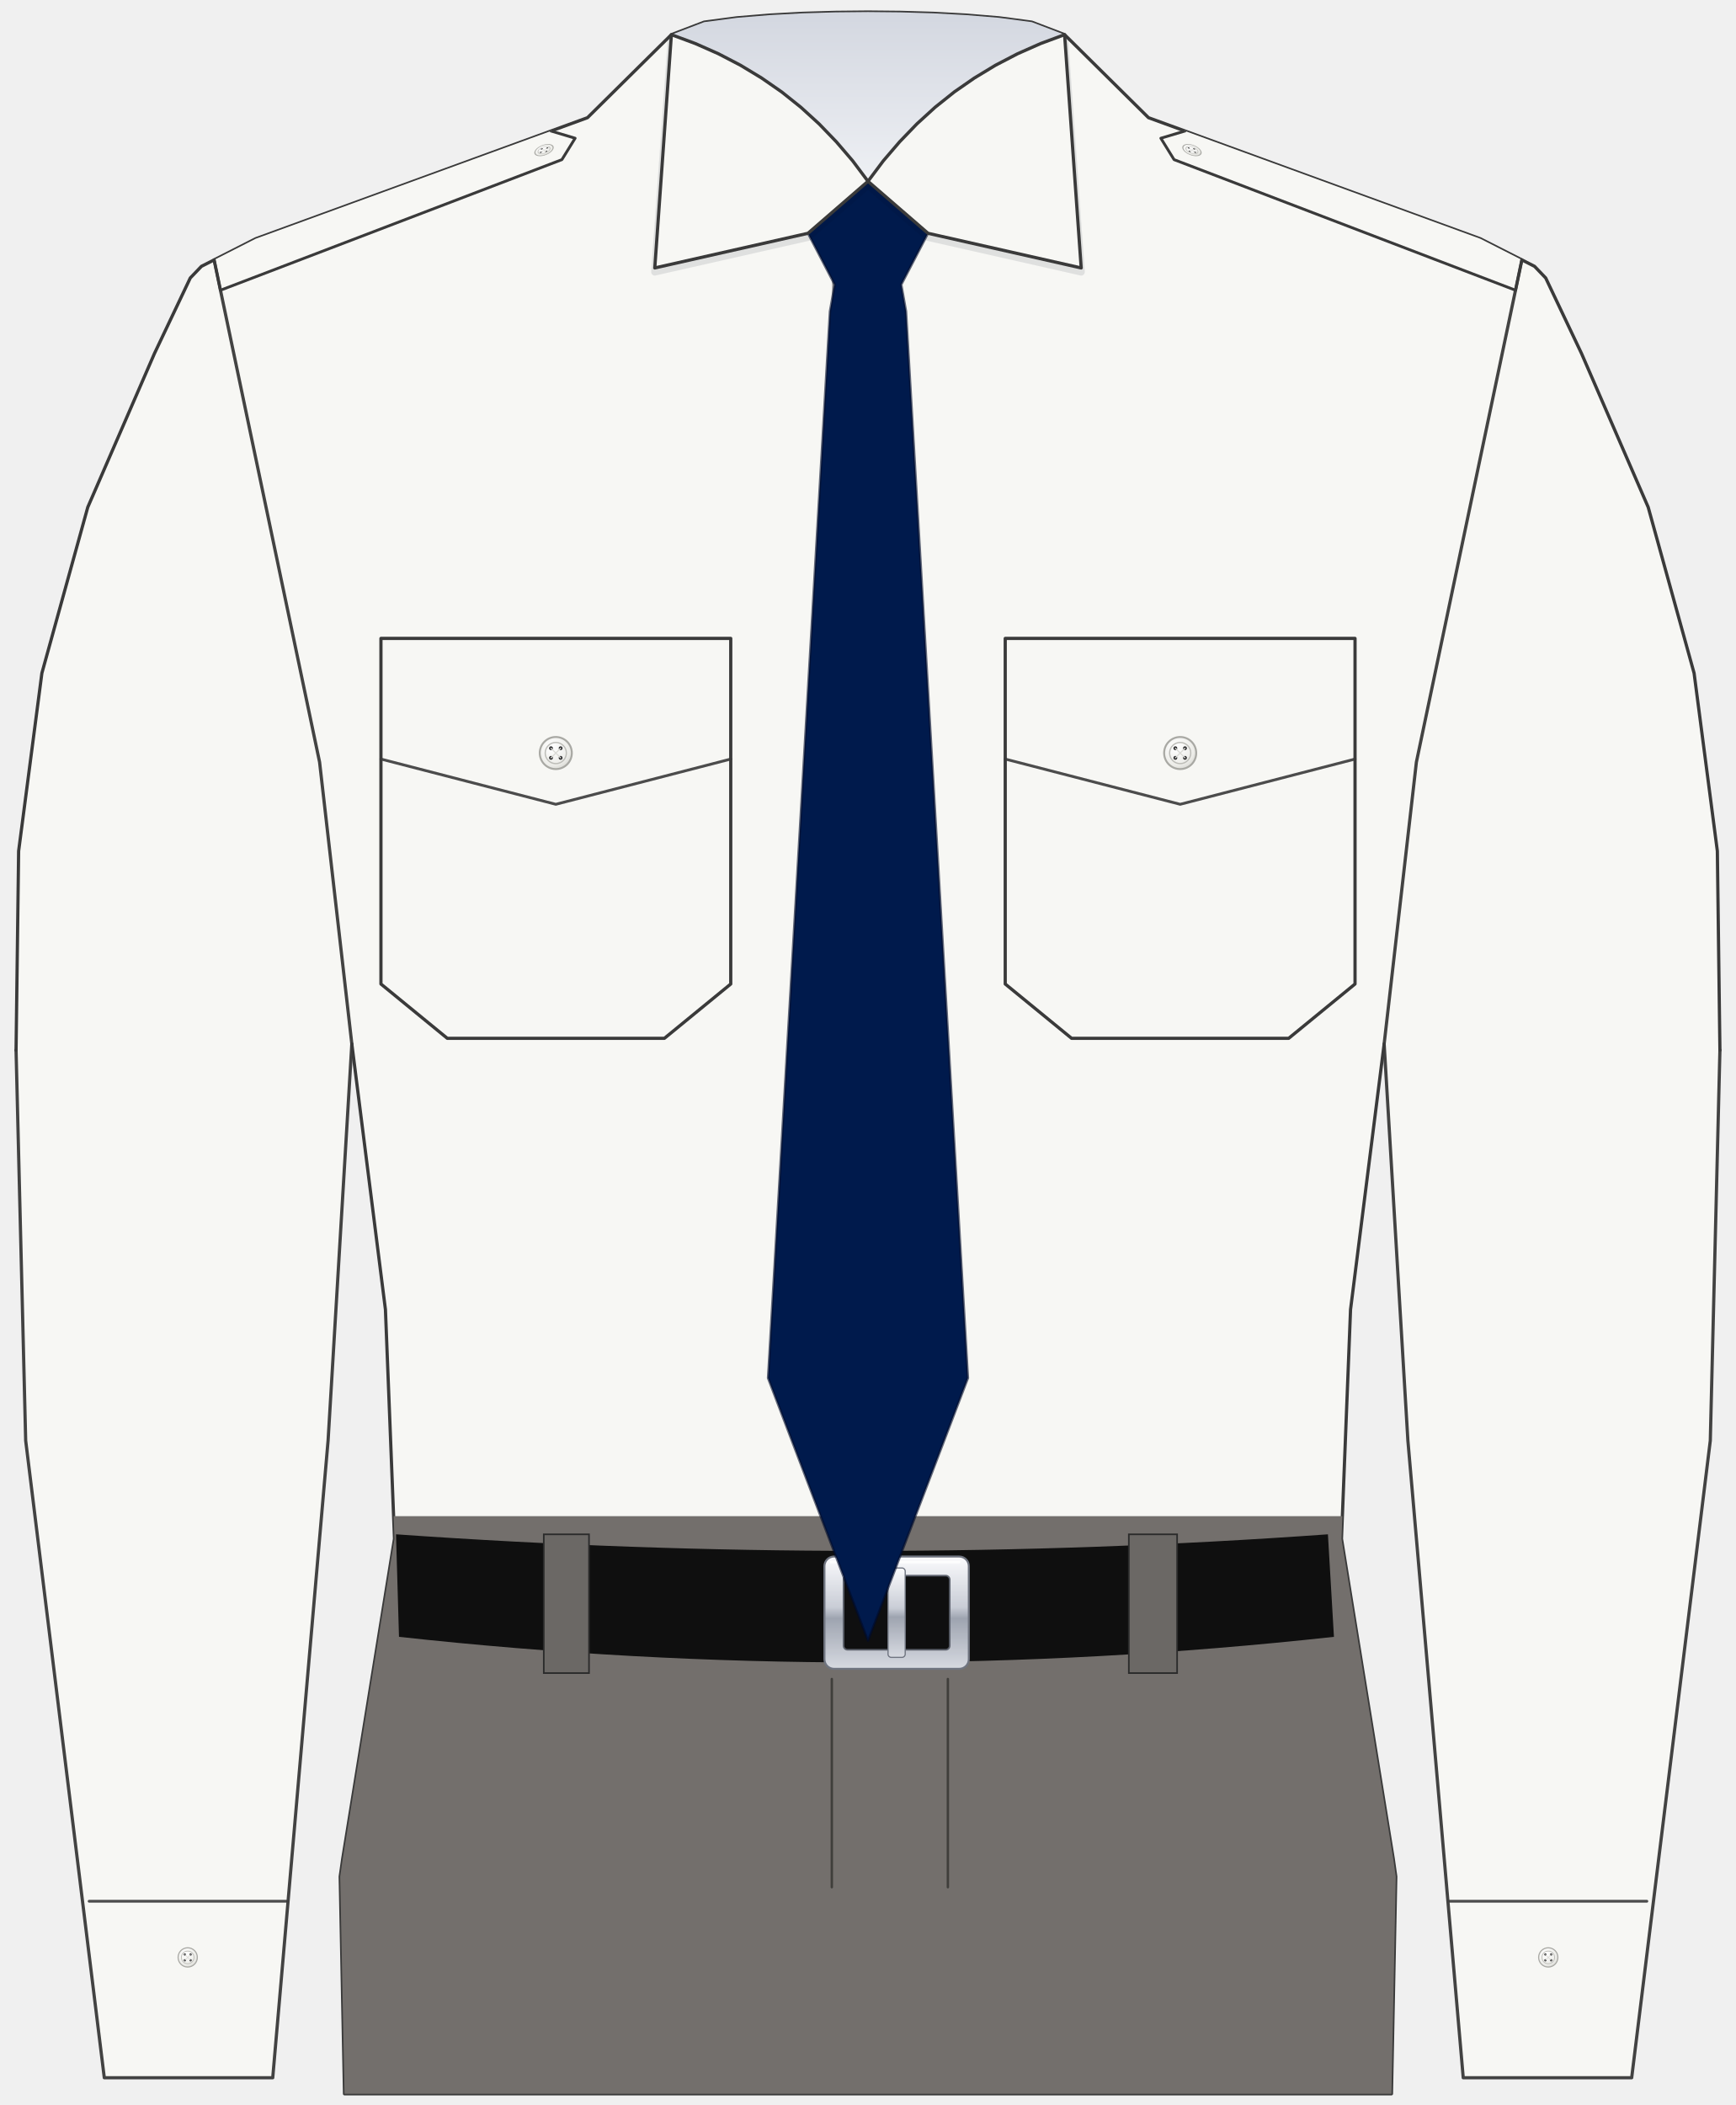
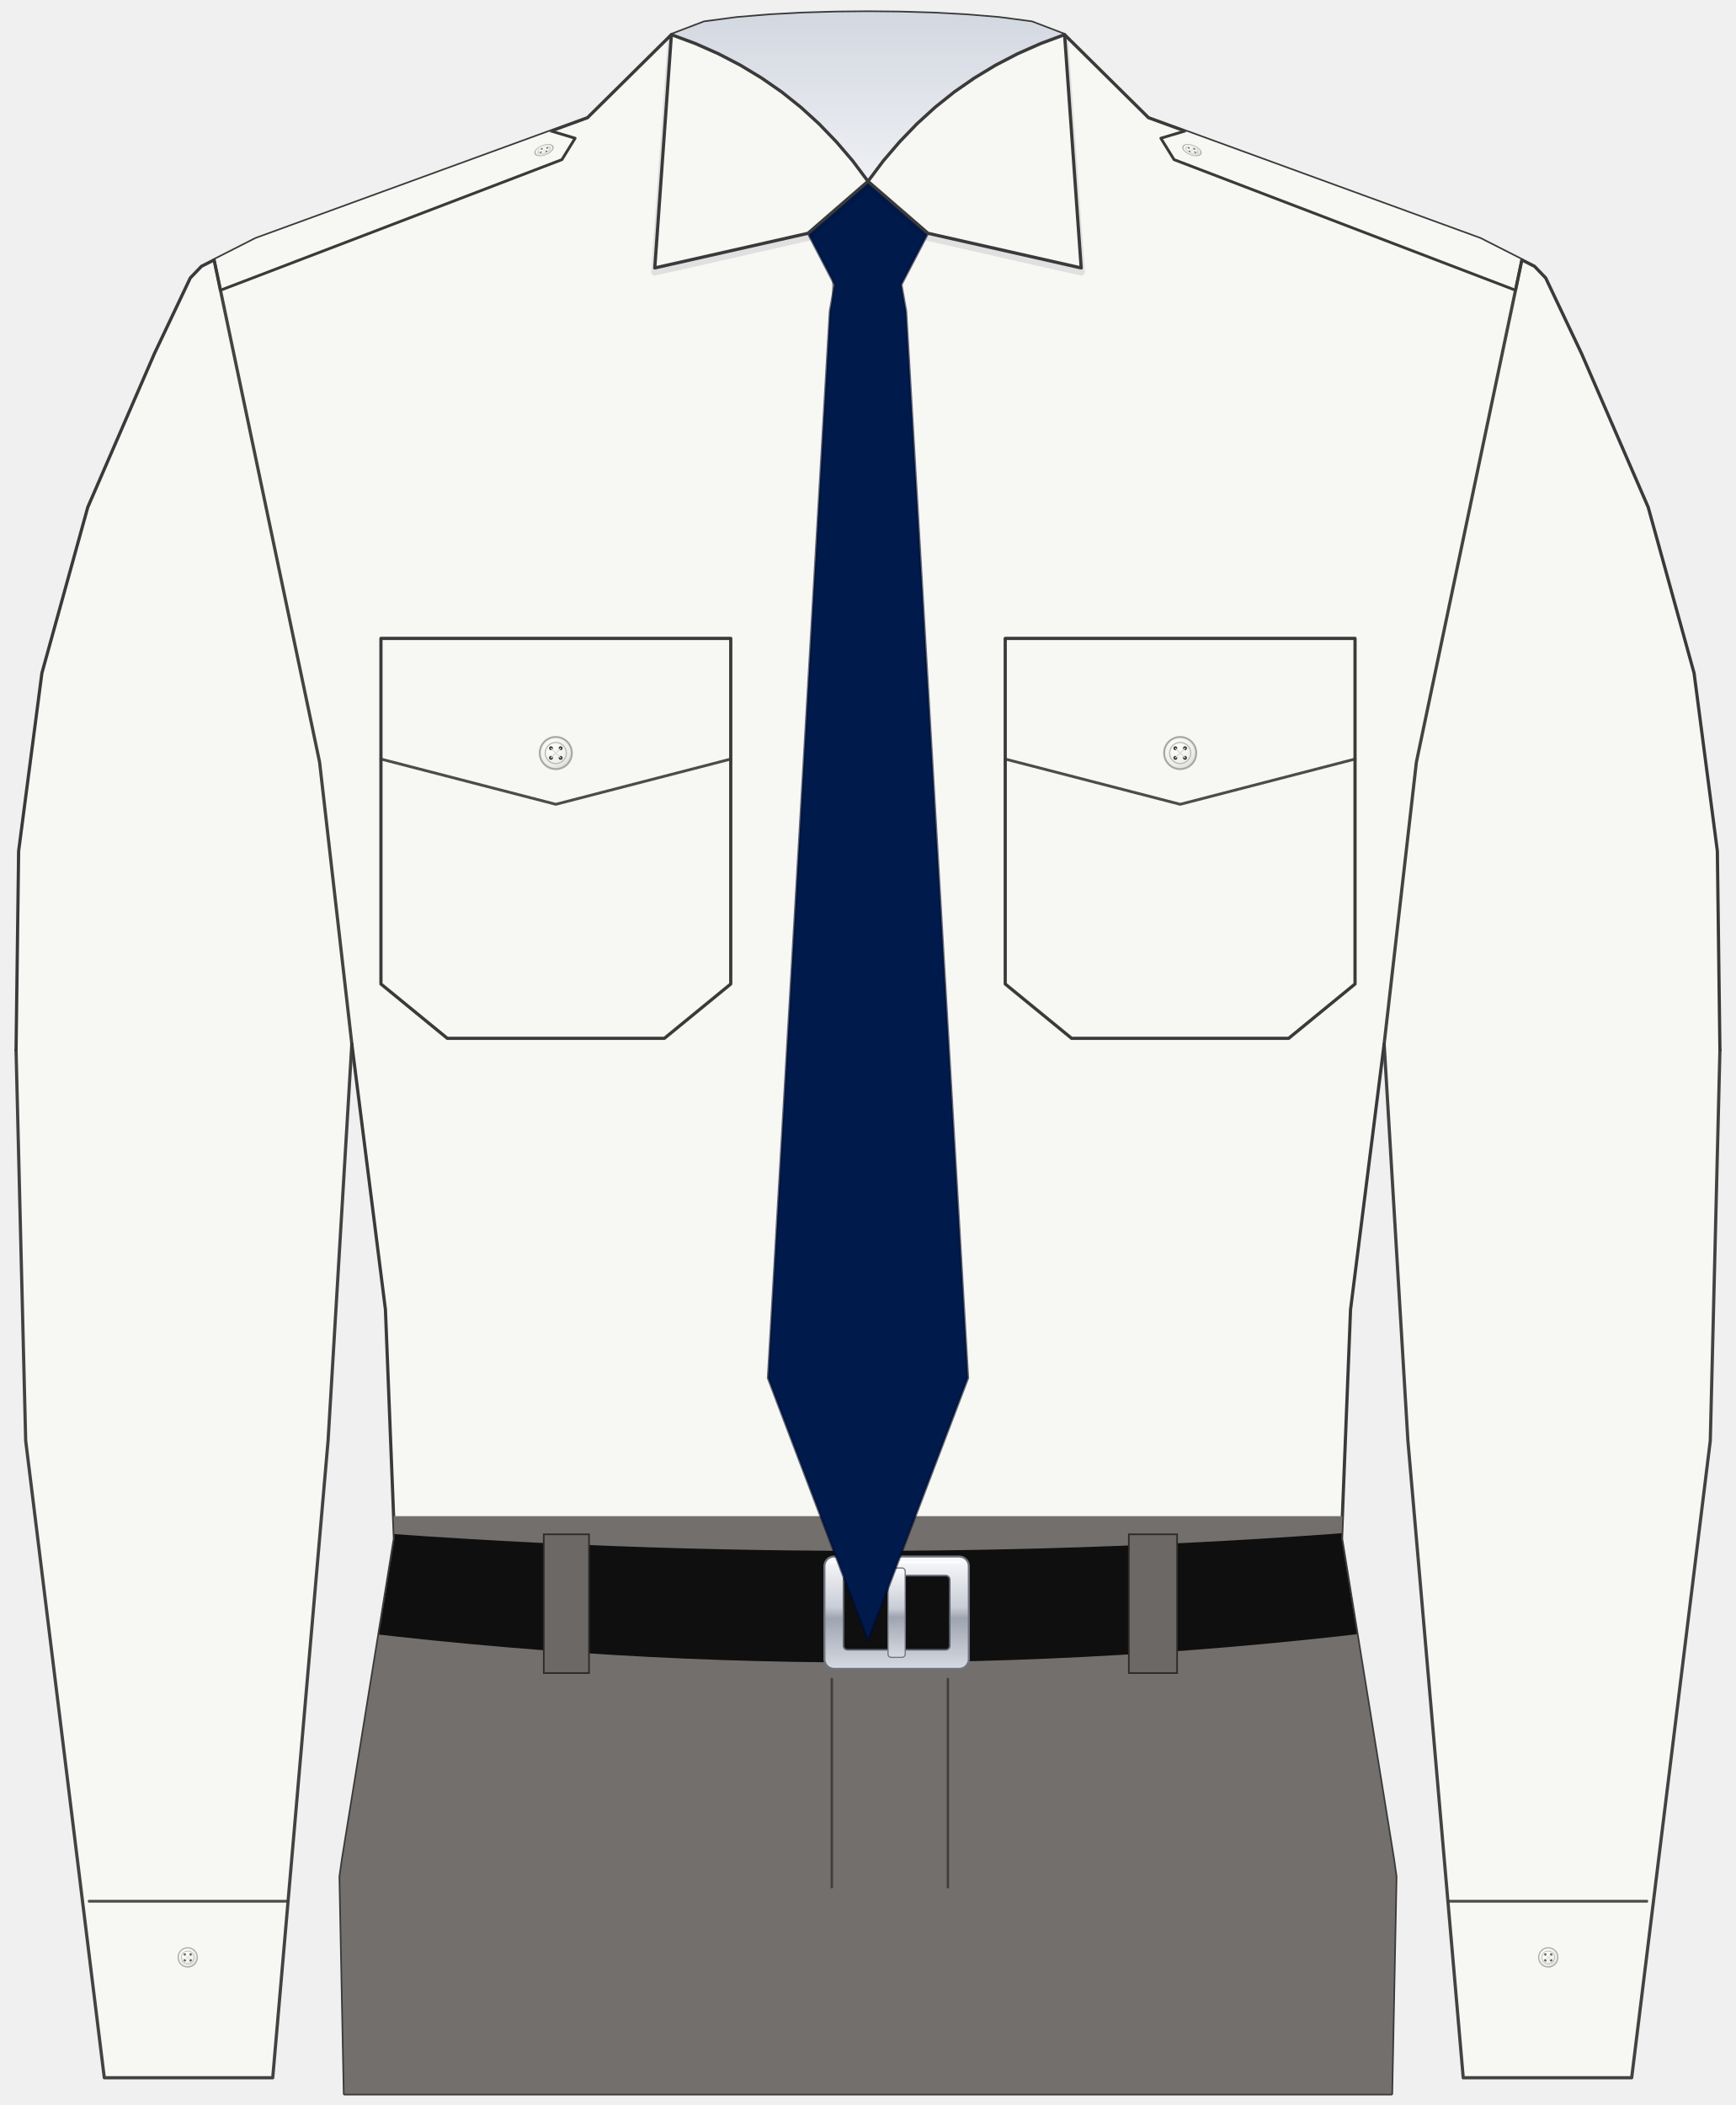
<svg xmlns="http://www.w3.org/2000/svg" width="26.051in" height="31.585in" viewBox="0 0 2605.08 3158.47" data-asset-id="garment-aviator-shirt-male-long" data-source="reference-art-measured" data-units="0.01in">
  <defs>
    <linearGradient id="garment-aviator-shirt-male-long__coatShade" gradientUnits="userSpaceOnUse" x1="-12" y1="0" x2="12" y2="0">
      <stop offset="0" stop-color="#000" stop-opacity=".30" />
      <stop offset=".12" stop-color="#000" stop-opacity=".08" />
      <stop offset=".3" stop-color="#000" stop-opacity="0" />
      <stop offset=".7" stop-color="#000" stop-opacity="0" />
      <stop offset=".88" stop-color="#000" stop-opacity=".08" />
      <stop offset="1" stop-color="#000" stop-opacity=".30" />
    </linearGradient>
    <linearGradient id="garment-aviator-shirt-male-long__topLight" x1="0" y1="0" x2="0" y2="1">
      <stop offset="0" stop-color="#fff" stop-opacity=".10" />
      <stop offset="1" stop-color="#fff" stop-opacity="0" />
    </linearGradient>
    <radialGradient id="garment-aviator-shirt-male-long__btn" cx=".4" cy=".35" r=".8">
      <stop offset="0" stop-color="#ffffff" />
      <stop offset=".6" stop-color="#cfd3da" />
      <stop offset="1" stop-color="#8d939e" />
    </radialGradient>
    <linearGradient id="garment-aviator-shirt-male-long__collarIn" x1="0" y1="0" x2="0" y2="1">
      <stop offset="0" stop-color="#7e8bb8" />
      <stop offset="1" stop-color="#b3bcdc" />
    </linearGradient>
    <linearGradient id="garment-aviator-shirt-male-long__plate" x1="0" y1="0" x2="0" y2="1">
      <stop offset="0" stop-color="#e4e6ea" />
      <stop offset="1" stop-color="#a9aeb8" />
    </linearGradient>
  </defs>
  <g id="garment-aviator-shirt-male-long__art" transform="translate(1302.538 12.037) scale(120.369)">
    <defs>
      <clipPath id="garment-aviator-shirt-male-long__clipSil">
        <path d="M-2.451,0.332L-2.042,0.176L-1.634,0.122L-1.225,0.088L-0.817,0.066L-0.408,0.054L0.000,0.050L0.408,0.054L0.817,0.066L1.225,0.088L1.634,0.122L2.042,0.176L2.451,0.332L3.497,1.367L7.633,2.876L8.310,3.220L8.449,3.365L8.895,4.305L9.727,6.223L10.299,8.291L10.589,10.509L10.621,12.991L10.546,13.098L10.401,13.114L6.435,12.913L6.016,16.224L5.903,19.082L6.548,23.068L6.580,23.293L6.526,26.000L-6.526,26.000L-6.580,23.293L-6.548,23.068L-5.903,19.082L-6.016,16.224L-6.435,12.913L-10.401,13.114L-10.546,13.098L-10.621,12.991L-10.589,10.509L-10.299,8.291L-9.727,6.223L-8.895,4.305L-8.449,3.365L-8.310,3.220L-7.633,2.876L-3.497,1.367Z" />
      </clipPath>
      <linearGradient id="garment-aviator-shirt-male-long__silver" x1="0" y1="0" x2="0" y2="1">
        <stop offset="0" stop-color="#fbfbfd" />
        <stop offset=".45" stop-color="#c9cdd6" />
        <stop offset=".55" stop-color="#9ea4b0" />
        <stop offset="1" stop-color="#d7dae1" />
      </linearGradient>
      <radialGradient id="garment-aviator-shirt-male-long__btnw" cx=".38" cy=".32" r=".8">
        <stop offset="0" stop-color="#ffffff" />
        <stop offset=".7" stop-color="#ececE8" />
        <stop offset="1" stop-color="#cfcfca" />
      </radialGradient>
      <linearGradient id="garment-aviator-shirt-male-long__shadeH" x1="0" y1="0" x2="1" y2="0">
        <stop offset="0" stop-color="#6b7080" stop-opacity=".22" />
        <stop offset=".1" stop-color="#6b7080" stop-opacity=".05" />
        <stop offset=".3" stop-color="#6b7080" stop-opacity="0" />
        <stop offset=".7" stop-color="#6b7080" stop-opacity="0" />
        <stop offset=".9" stop-color="#6b7080" stop-opacity=".05" />
        <stop offset="1" stop-color="#6b7080" stop-opacity=".22" />
      </linearGradient>
      <linearGradient id="garment-aviator-shirt-male-long__shadeV" x1="0" y1="0" x2="0" y2="1">
        <stop offset="0" stop-color="#6b7080" stop-opacity=".10" />
        <stop offset=".3" stop-color="#6b7080" stop-opacity="0" />
        <stop offset="1" stop-color="#6b7080" stop-opacity=".12" />
      </linearGradient>
      <linearGradient id="garment-aviator-shirt-male-long__dropS" x1="0" y1="0" x2="0" y2="1">
        <stop offset="0" stop-color="#4a4f5e" stop-opacity=".26" />
        <stop offset="1" stop-color="#4a4f5e" stop-opacity="0" />
      </linearGradient>
    </defs>
    <path d="M-10.621,11.991L-10.621,12.991L-10.501,17.858L-9.521,25.800L-7.421,25.800L-6.731,17.858L-6.435,12.913L-6.435,11.913Z" fill="#f7f7f4" />
    <path d="M-9.710,23.600 L-7.252,23.600" fill="none" stroke="#3a3a3a" stroke-opacity="0.9" stroke-width="0.035" stroke-linecap="round" stroke-linejoin="round" />
    <g>
      <circle cx="-8.481" cy="24.300" r="0.120" fill="url(#garment-aviator-shirt-male-long__btnw)" stroke="#a9a9a4" stroke-width="0.014" />
      <circle cx="-8.481" cy="24.300" r="0.079" fill="none" stroke="#bdbdb8" stroke-width="0.010" />
      <circle cx="-8.517" cy="24.264" r="0.014" fill="#2a2a2c" />
      <circle cx="-8.445" cy="24.264" r="0.014" fill="#2a2a2c" />
      <circle cx="-8.517" cy="24.336" r="0.014" fill="#2a2a2c" />
      <circle cx="-8.445" cy="24.336" r="0.014" fill="#2a2a2c" />
      <path d="M-8.517,24.264 L-8.445,24.336 M-8.445,24.264 L-8.517,24.336" stroke="#d9d9d4" stroke-width="0.008" stroke-linecap="round" />
    </g>
    <path d="M10.621,11.991L10.621,12.991L10.501,17.858L9.521,25.800L7.421,25.800L6.731,17.858L6.435,12.913L6.435,11.913Z" fill="#f7f7f4" />
    <path d="M9.710,23.600 L7.252,23.600" fill="none" stroke="#3a3a3a" stroke-opacity="0.9" stroke-width="0.035" stroke-linecap="round" stroke-linejoin="round" />
    <g>
      <circle cx="8.481" cy="24.300" r="0.120" fill="url(#garment-aviator-shirt-male-long__btnw)" stroke="#a9a9a4" stroke-width="0.014" />
      <circle cx="8.481" cy="24.300" r="0.079" fill="none" stroke="#bdbdb8" stroke-width="0.010" />
      <circle cx="8.445" cy="24.264" r="0.014" fill="#2a2a2c" />
      <circle cx="8.517" cy="24.264" r="0.014" fill="#2a2a2c" />
      <circle cx="8.445" cy="24.336" r="0.014" fill="#2a2a2c" />
      <circle cx="8.517" cy="24.336" r="0.014" fill="#2a2a2c" />
      <path d="M8.445,24.264 L8.517,24.336 M8.517,24.264 L8.445,24.336" stroke="#d9d9d4" stroke-width="0.008" stroke-linecap="round" />
    </g>
    <g id="garment-aviator-shirt-male-long__garment-body">
      <path id="garment-aviator-shirt-male-long__silhouette" d="M-2.451,0.332L-2.042,0.176L-1.634,0.122L-1.225,0.088L-0.817,0.066L-0.408,0.054L0.000,0.050L0.408,0.054L0.817,0.066L1.225,0.088L1.634,0.122L2.042,0.176L2.451,0.332L3.497,1.367L7.633,2.876L8.310,3.220L8.449,3.365L8.895,4.305L9.727,6.223L10.299,8.291L10.589,10.509L10.621,12.991L10.546,13.098L10.401,13.114L6.435,12.913L6.016,16.224L5.903,19.082L6.548,23.068L6.580,23.293L6.526,26.000L-6.526,26.000L-6.580,23.293L-6.548,23.068L-5.903,19.082L-6.016,16.224L-6.435,12.913L-10.401,13.114L-10.546,13.098L-10.621,12.991L-10.589,10.509L-10.299,8.291L-9.727,6.223L-8.895,4.305L-8.449,3.365L-8.310,3.220L-7.633,2.876L-3.497,1.367Z" fill="#f7f7f4" />
      <path id="garment-aviator-shirt-male-long__silhouette-line" d="M-10.621,12.991L-10.589,10.509L-10.299,8.291L-9.727,6.223L-8.895,4.305L-8.449,3.365L-8.310,3.220L-7.633,2.876L-3.497,1.367L-2.451,0.332L-2.042,0.176L-1.634,0.122L-1.225,0.088L-0.817,0.066L-0.408,0.054L0.000,0.050L0.408,0.054L0.817,0.066L1.225,0.088L1.634,0.122L2.042,0.176L2.451,0.332L3.497,1.367L7.633,2.876L8.310,3.220L8.449,3.365L8.895,4.305L9.727,6.223L10.299,8.291L10.589,10.509L10.621,12.991M6.435,12.913L6.016,16.224L5.903,19.082L6.548,23.068L6.580,23.293L6.526,26.000L-6.526,26.000L-6.580,23.293L-6.548,23.068L-5.903,19.082L-6.016,16.224L-6.435,12.913" fill="none" stroke="#3a3a3a" stroke-width=".04" stroke-linejoin="round" stroke-linecap="round" />
      <g clip-path="url(#garment-aviator-shirt-male-long__clipSil)">
        <path id="garment-aviator-shirt-male-long__trousers" d="M-11.621,18.800 L11.621,18.800 L11.621,27.000 L-11.621,27.000 Z" fill="#736f6c" />
        <path id="garment-aviator-shirt-male-long__epaulet-right" d="M-8.152,3.140L-7.633,2.876L-3.952,1.533L-3.651,1.623L-3.816,1.890L-8.073,3.518Z" fill="#f7f7f4" stroke="none" />
        <path d="M-8.152,3.140L-8.073,3.518L-3.816,1.890L-3.651,1.623L-3.952,1.533" fill="none" stroke="#3a3a3a" stroke-width=".035" stroke-linejoin="round" stroke-linecap="round" />
        <g transform="translate(-4.039 1.771) rotate(-20.934) scale(1 0.511) rotate(20.934) translate(4.039 -1.771)">
          <g>
            <circle cx="-4.039" cy="1.771" r="0.120" fill="url(#garment-aviator-shirt-male-long__btnw)" stroke="#a9a9a4" stroke-width="0.014" />
            <circle cx="-4.039" cy="1.771" r="0.079" fill="none" stroke="#bdbdb8" stroke-width="0.010" />
            <circle cx="-4.075" cy="1.735" r="0.014" fill="#2a2a2c" />
            <circle cx="-4.003" cy="1.735" r="0.014" fill="#2a2a2c" />
            <circle cx="-4.075" cy="1.807" r="0.014" fill="#2a2a2c" />
            <circle cx="-4.003" cy="1.807" r="0.014" fill="#2a2a2c" />
            <path d="M-4.075,1.735 L-4.003,1.807 M-4.003,1.735 L-4.075,1.807" stroke="#d9d9d4" stroke-width="0.008" stroke-linecap="round" />
          </g>
        </g>
        <path id="garment-aviator-shirt-male-long__epaulet-left" d="M8.152,3.140L7.633,2.876L3.952,1.533L3.651,1.623L3.816,1.890L8.073,3.518Z" fill="#f7f7f4" stroke="none" />
        <path d="M8.152,3.140L8.073,3.518L3.816,1.890L3.651,1.623L3.952,1.533" fill="none" stroke="#3a3a3a" stroke-width=".035" stroke-linejoin="round" stroke-linecap="round" />
        <g transform="translate(4.039 1.771) rotate(-159.066) scale(1 0.511) rotate(159.066) translate(-4.039 -1.771)">
          <g>
            <circle cx="4.039" cy="1.771" r="0.120" fill="url(#garment-aviator-shirt-male-long__btnw)" stroke="#a9a9a4" stroke-width="0.014" />
            <circle cx="4.039" cy="1.771" r="0.079" fill="none" stroke="#bdbdb8" stroke-width="0.010" />
            <circle cx="4.003" cy="1.735" r="0.014" fill="#2a2a2c" />
            <circle cx="4.075" cy="1.735" r="0.014" fill="#2a2a2c" />
            <circle cx="4.003" cy="1.807" r="0.014" fill="#2a2a2c" />
            <circle cx="4.075" cy="1.807" r="0.014" fill="#2a2a2c" />
            <path d="M4.003,1.735 L4.075,1.807 M4.075,1.735 L4.003,1.807" stroke="#d9d9d4" stroke-width="0.008" stroke-linecap="round" />
          </g>
        </g>
        <g id="garment-aviator-shirt-male-long__pocket-right">
          <path d="M-6.072,7.858L-1.711,7.858L-1.711,12.166L-2.538,12.843L-5.245,12.843L-6.072,12.166Z" fill="none" stroke="#3a3a3a" stroke-width=".04" stroke-linejoin="round" />
          <path d="M-6.072,9.362L-3.892,9.926L-1.711,9.362" fill="none" stroke="#3a3a3a" stroke-opacity="0.9" stroke-width="0.035" stroke-linecap="round" stroke-linejoin="round" />
          <g id="garment-aviator-shirt-male-long__pocket-right-button">
            <circle cx="-3.892" cy="9.287" r="0.200" fill="url(#garment-aviator-shirt-male-long__btnw)" stroke="#a9a9a4" stroke-width="0.024" />
            <circle cx="-3.892" cy="9.287" r="0.132" fill="none" stroke="#bdbdb8" stroke-width="0.016" />
            <circle cx="-3.952" cy="9.227" r="0.024" fill="#2a2a2c" />
            <circle cx="-3.832" cy="9.227" r="0.024" fill="#2a2a2c" />
            <circle cx="-3.952" cy="9.347" r="0.024" fill="#2a2a2c" />
            <circle cx="-3.832" cy="9.347" r="0.024" fill="#2a2a2c" />
            <path d="M-3.952,9.227 L-3.832,9.347 M-3.832,9.227 L-3.952,9.347" stroke="#d9d9d4" stroke-width="0.014" stroke-linecap="round" />
          </g>
        </g>
        <g id="garment-aviator-shirt-male-long__pocket-left">
          <path d="M6.072,7.858L1.711,7.858L1.711,12.166L2.538,12.843L5.245,12.843L6.072,12.166Z" fill="none" stroke="#3a3a3a" stroke-width=".04" stroke-linejoin="round" />
          <path d="M6.072,9.362L3.892,9.926L1.711,9.362" fill="none" stroke="#3a3a3a" stroke-opacity="0.9" stroke-width="0.035" stroke-linecap="round" stroke-linejoin="round" />
          <g id="garment-aviator-shirt-male-long__pocket-left-button">
            <circle cx="3.892" cy="9.287" r="0.200" fill="url(#garment-aviator-shirt-male-long__btnw)" stroke="#a9a9a4" stroke-width="0.024" />
            <circle cx="3.892" cy="9.287" r="0.132" fill="none" stroke="#bdbdb8" stroke-width="0.016" />
            <circle cx="3.832" cy="9.227" r="0.024" fill="#2a2a2c" />
            <circle cx="3.952" cy="9.227" r="0.024" fill="#2a2a2c" />
            <circle cx="3.832" cy="9.347" r="0.024" fill="#2a2a2c" />
            <circle cx="3.952" cy="9.347" r="0.024" fill="#2a2a2c" />
            <path d="M3.832,9.227 L3.952,9.347 M3.952,9.227 L3.832,9.347" stroke="#d9d9d4" stroke-width="0.014" stroke-linecap="round" />
          </g>
        </g>
        <path d="M-0.432,2.181L-0.432,18.800" fill="none" stroke="#8a8a8a" stroke-opacity="0.9" stroke-width="0.03" stroke-linecap="round" stroke-linejoin="round" />
        <g id="garment-aviator-shirt-male-long__button-1">
          <circle cx="0.056" cy="5.753" r="0.220" fill="url(#garment-aviator-shirt-male-long__btnw)" stroke="#a9a9a4" stroke-width="0.026" />
          <circle cx="0.056" cy="5.753" r="0.145" fill="none" stroke="#bdbdb8" stroke-width="0.018" />
          <circle cx="-0.010" cy="5.687" r="0.026" fill="#2a2a2c" />
          <circle cx="0.122" cy="5.687" r="0.026" fill="#2a2a2c" />
          <circle cx="-0.010" cy="5.819" r="0.026" fill="#2a2a2c" />
          <circle cx="0.122" cy="5.819" r="0.026" fill="#2a2a2c" />
          <path d="M-0.010,5.687 L0.122,5.819 M0.122,5.687 L-0.010,5.819" stroke="#d9d9d4" stroke-width="0.015" stroke-linecap="round" />
        </g>
        <g id="garment-aviator-shirt-male-long__button-2">
          <circle cx="0.056" cy="9.475" r="0.220" fill="url(#garment-aviator-shirt-male-long__btnw)" stroke="#a9a9a4" stroke-width="0.026" />
          <circle cx="0.056" cy="9.475" r="0.145" fill="none" stroke="#bdbdb8" stroke-width="0.018" />
          <circle cx="-0.010" cy="9.409" r="0.026" fill="#2a2a2c" />
          <circle cx="0.122" cy="9.409" r="0.026" fill="#2a2a2c" />
          <circle cx="-0.010" cy="9.541" r="0.026" fill="#2a2a2c" />
          <circle cx="0.122" cy="9.541" r="0.026" fill="#2a2a2c" />
          <path d="M-0.010,9.409 L0.122,9.541 M0.122,9.409 L-0.010,9.541" stroke="#d9d9d4" stroke-width="0.015" stroke-linecap="round" />
        </g>
        <g id="garment-aviator-shirt-male-long__button-3">
          <circle cx="0.056" cy="13.198" r="0.220" fill="url(#garment-aviator-shirt-male-long__btnw)" stroke="#a9a9a4" stroke-width="0.026" />
          <circle cx="0.056" cy="13.198" r="0.145" fill="none" stroke="#bdbdb8" stroke-width="0.018" />
          <circle cx="-0.010" cy="13.132" r="0.026" fill="#2a2a2c" />
          <circle cx="0.122" cy="13.132" r="0.026" fill="#2a2a2c" />
          <circle cx="-0.010" cy="13.264" r="0.026" fill="#2a2a2c" />
          <circle cx="0.122" cy="13.264" r="0.026" fill="#2a2a2c" />
          <path d="M-0.010,13.132 L0.122,13.264 M0.122,13.132 L-0.010,13.264" stroke="#d9d9d4" stroke-width="0.015" stroke-linecap="round" />
        </g>
        <g id="garment-aviator-shirt-male-long__button-4">
          <circle cx="0.056" cy="16.845" r="0.220" fill="url(#garment-aviator-shirt-male-long__btnw)" stroke="#a9a9a4" stroke-width="0.026" />
          <circle cx="0.056" cy="16.845" r="0.145" fill="none" stroke="#bdbdb8" stroke-width="0.018" />
          <circle cx="-0.010" cy="16.779" r="0.026" fill="#2a2a2c" />
          <circle cx="0.122" cy="16.779" r="0.026" fill="#2a2a2c" />
          <circle cx="-0.010" cy="16.911" r="0.026" fill="#2a2a2c" />
          <circle cx="0.122" cy="16.911" r="0.026" fill="#2a2a2c" />
          <path d="M-0.010,16.779 L0.122,16.911 M0.122,16.779 L-0.010,16.911" stroke="#d9d9d4" stroke-width="0.015" stroke-linecap="round" />
        </g>
-         <path id="garment-aviator-shirt-male-long__belt" d="M-5.884,19.026 Q-0.019,19.439 5.734,19.026 L5.809,20.304 Q-0.019,20.943 -5.847,20.304 Z" fill="#0f0f0f" />
+         <path id="garment-aviator-shirt-male-long__belt" d="M-7.294,18.914 Q-0.004,19.550 7.113,18.914 L7.208,20.132 Q-0.019,21.115 -7.246,20.132 Z" fill="#0f0f0f" />
        <rect x="-4.042" y="19.026" width="0.564" height="1.730" fill="#6b6865" stroke="#2b2b2b" stroke-width=".02" />
        <rect x="3.252" y="19.026" width="0.602" height="1.730" fill="#6b6865" stroke="#2b2b2b" stroke-width=".02" />
        <g id="garment-aviator-shirt-male-long__belt-buckle">
          <rect x="-0.543" y="19.303" width="1.800" height="1.400" rx=".12" fill="url(#garment-aviator-shirt-male-long__silver)" stroke="#6f7480" stroke-width=".025" />
          <rect x="-0.305" y="19.541" width="1.324" height="0.924" rx=".05" fill="#0f0f10" stroke="#5d626d" stroke-width=".02" />
          <rect x="0.250" y="19.446" width="0.214" height="1.114" rx=".04" fill="url(#garment-aviator-shirt-male-long__silver)" stroke="#6f7480" stroke-width=".015" />
          <path d="M-0.463,19.373 L1.137,19.373" stroke="#fff" stroke-opacity=".75" stroke-width=".03" stroke-linecap="round" />
        </g>
        <path d="M-0.451,20.830L-0.451,23.425" fill="none" stroke="#3a3936" stroke-opacity="0.9" stroke-width="0.03" stroke-linecap="round" stroke-linejoin="round" />
        <path d="M0.996,20.830L0.996,23.425" fill="none" stroke="#3a3936" stroke-opacity="0.9" stroke-width="0.03" stroke-linecap="round" stroke-linejoin="round" />
      </g>
      <g id="garment-aviator-shirt-male-long__seam-sleeve-right">
        <path d="M-10.621,12.991 L-10.621,12.991 L-10.501,17.858 L-9.521,25.800 L-7.421,25.800 L-6.731,17.858 L-6.435,12.913 L-6.435,12.913 L-6.435,12.913 L-6.837,9.400 L-8.152,3.140" fill="none" stroke="#3a3a3a" stroke-opacity="0.95" stroke-width="0.04" stroke-linecap="round" stroke-linejoin="round" />
      </g>
      <g id="garment-aviator-shirt-male-long__seam-sleeve-left">
        <path d="M10.621,12.991 L10.621,12.991 L10.501,17.858 L9.521,25.800 L7.421,25.800 L6.731,17.858 L6.435,12.913 L6.435,12.913 L6.435,12.913 L6.837,9.400 L8.152,3.140" fill="none" stroke="#3a3a3a" stroke-opacity="0.95" stroke-width="0.04" stroke-linecap="round" stroke-linejoin="round" />
      </g>
      <g id="garment-aviator-shirt-male-long__tie">
        <path id="garment-aviator-shirt-male-long__tie-body" d="M0.000,2.160L0.748,2.808L0.415,3.448L0.474,3.780L1.246,17.078L0.000,20.352L-1.246,17.078L-0.474,3.780L-0.415,3.448L-0.748,2.808Z" fill="#001a4c" stroke="#000b28" stroke-opacity=".6" stroke-width=".03" stroke-linejoin="round" />
      </g>
      <g id="garment-aviator-shirt-male-long__collar">
        <defs>
          <linearGradient id="garment-aviator-shirt-male-long__neckShade" x1="0" y1="0" x2="0" y2="1">
            <stop offset="0" stop-color="#d3d7e0" />
            <stop offset="1" stop-color="#eef0f4" />
          </linearGradient>
        </defs>
        <path id="garment-aviator-shirt-male-long__collar-back" d="M-2.451,0.332L-2.042,0.176L-1.634,0.122L-1.225,0.088L-0.817,0.066L-0.408,0.054L0.000,0.050L0.408,0.054L0.817,0.066L1.225,0.088L1.634,0.122L2.042,0.176L2.451,0.332L2.152,0.443L1.865,0.570L1.590,0.713L1.327,0.872L1.076,1.046L0.837,1.237L0.610,1.444L0.395,1.667L0.191,1.905L0.000,2.160L-0.191,1.905L-0.395,1.667L-0.610,1.444L-0.837,1.237L-1.076,1.046L-1.327,0.872L-1.590,0.713L-1.865,0.570L-2.152,0.443L-2.451,0.332Z" fill="url(#garment-aviator-shirt-male-long__neckShade)" />
        <path d="M-2.451,0.382L-2.658,3.290L-0.748,2.858L0.000,2.210" fill="none" stroke="#000a24" stroke-opacity=".10" stroke-width=".09" stroke-linejoin="round" stroke-linecap="round" />
        <path d="M2.451,0.382L2.658,3.290L0.748,2.858L0.000,2.210" fill="none" stroke="#000a24" stroke-opacity=".10" stroke-width=".09" stroke-linejoin="round" stroke-linecap="round" />
        <path id="garment-aviator-shirt-male-long__collar-right" d="M-2.451,0.332L-2.658,3.240L-0.748,2.808L0.000,2.160L-0.191,1.905L-0.395,1.667L-0.610,1.444L-0.837,1.237L-1.076,1.046L-1.327,0.872L-1.590,0.713L-1.865,0.570L-2.152,0.443Z" fill="#f7f7f4" stroke="#3a3a3a" stroke-width=".04" stroke-linejoin="round" />
        <path id="garment-aviator-shirt-male-long__collar-left" d="M2.451,0.332L2.658,3.240L0.748,2.808L0.000,2.160L0.191,1.905L0.395,1.667L0.610,1.444L0.837,1.237L1.076,1.046L1.327,0.872L1.590,0.713L1.865,0.570L2.152,0.443Z" fill="#f7f7f4" stroke="#3a3a3a" stroke-width=".04" stroke-linejoin="round" />
      </g>
    </g>
    <rect id="garment-aviator-shirt-male-long__nameplate-slot" x="-5.294" y="7.235" width="2.804" height="0.623" fill="none" stroke="none" />
    <rect id="garment-aviator-shirt-male-long__ribbon-slot" x="2.178" y="6.612" width="3.427" height="1.246" fill="none" stroke="none" />
  </g>
</svg>
